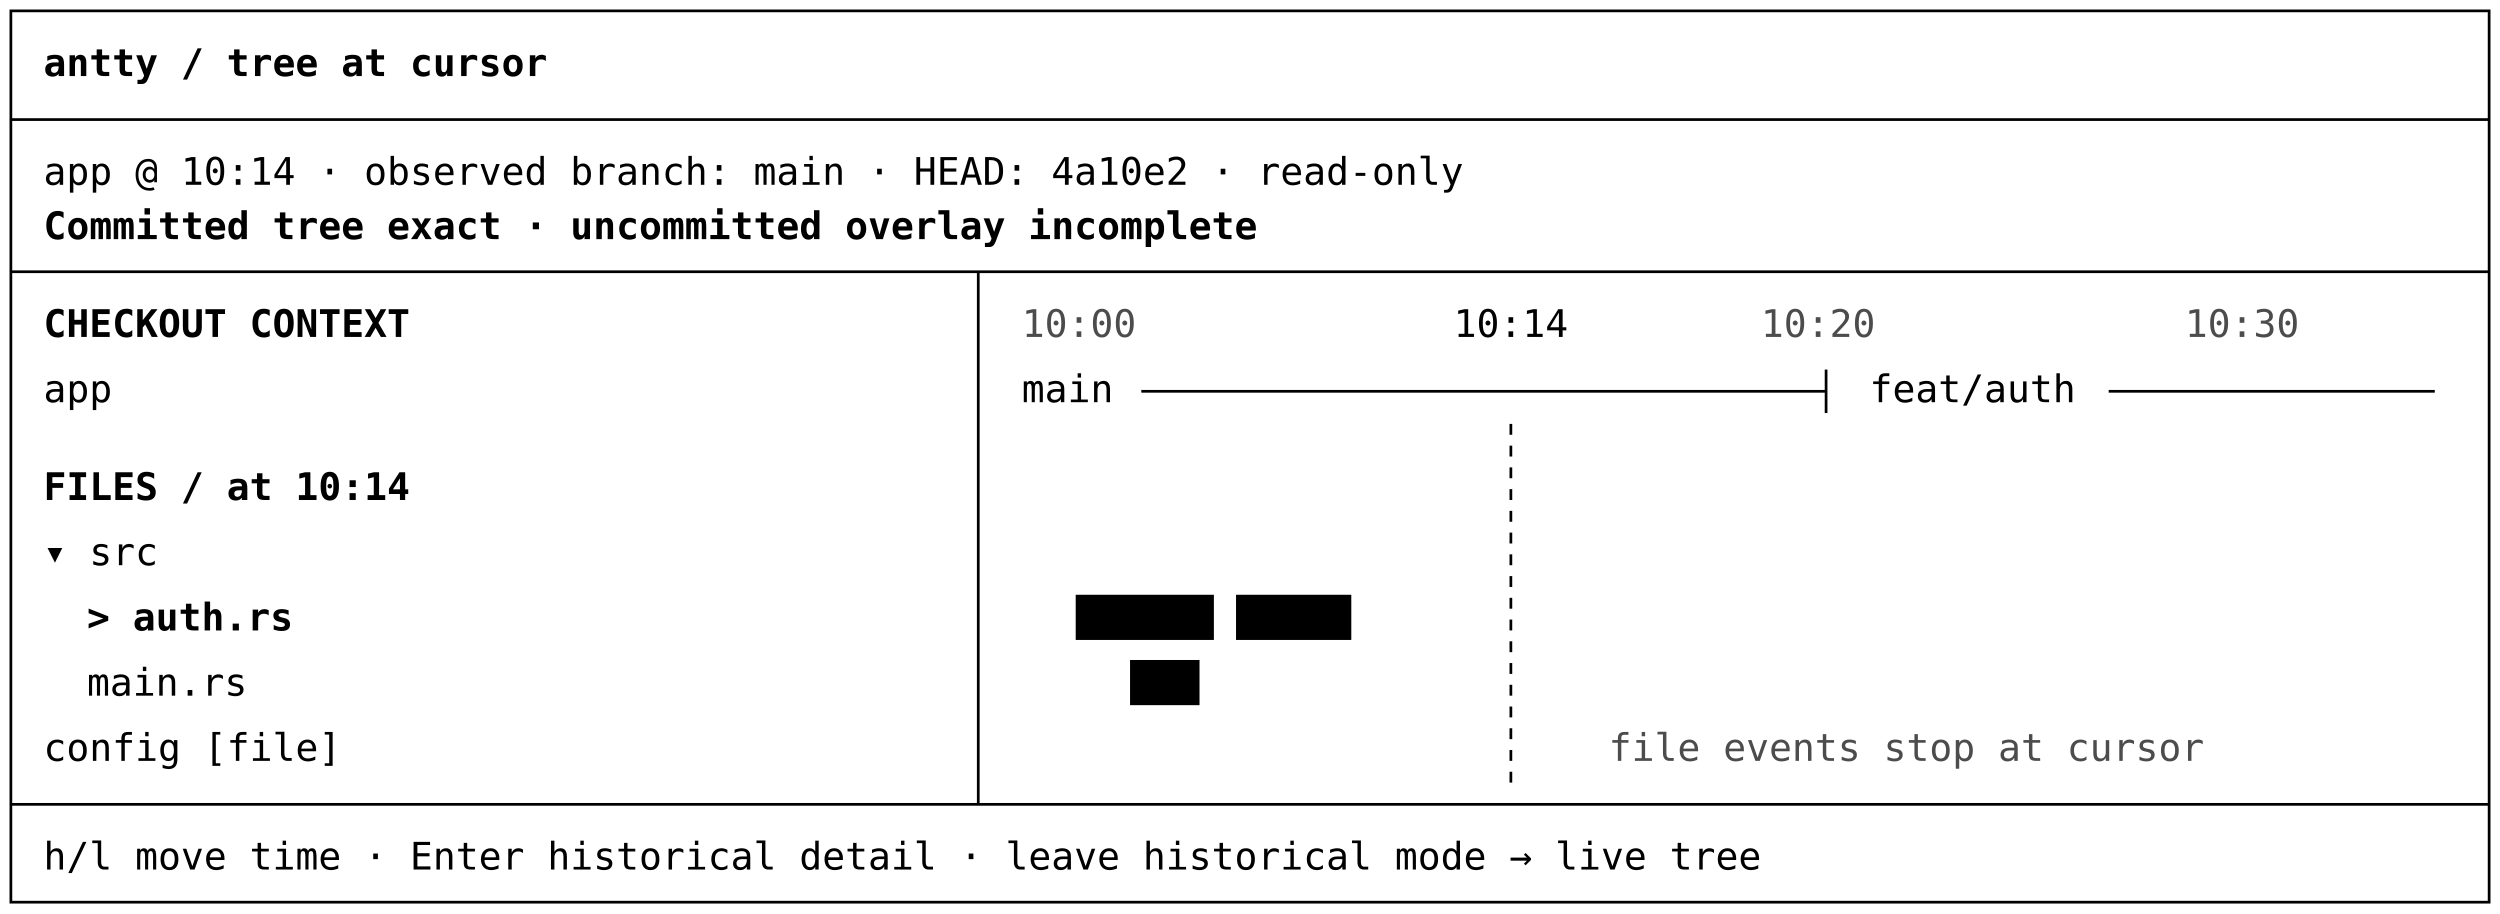
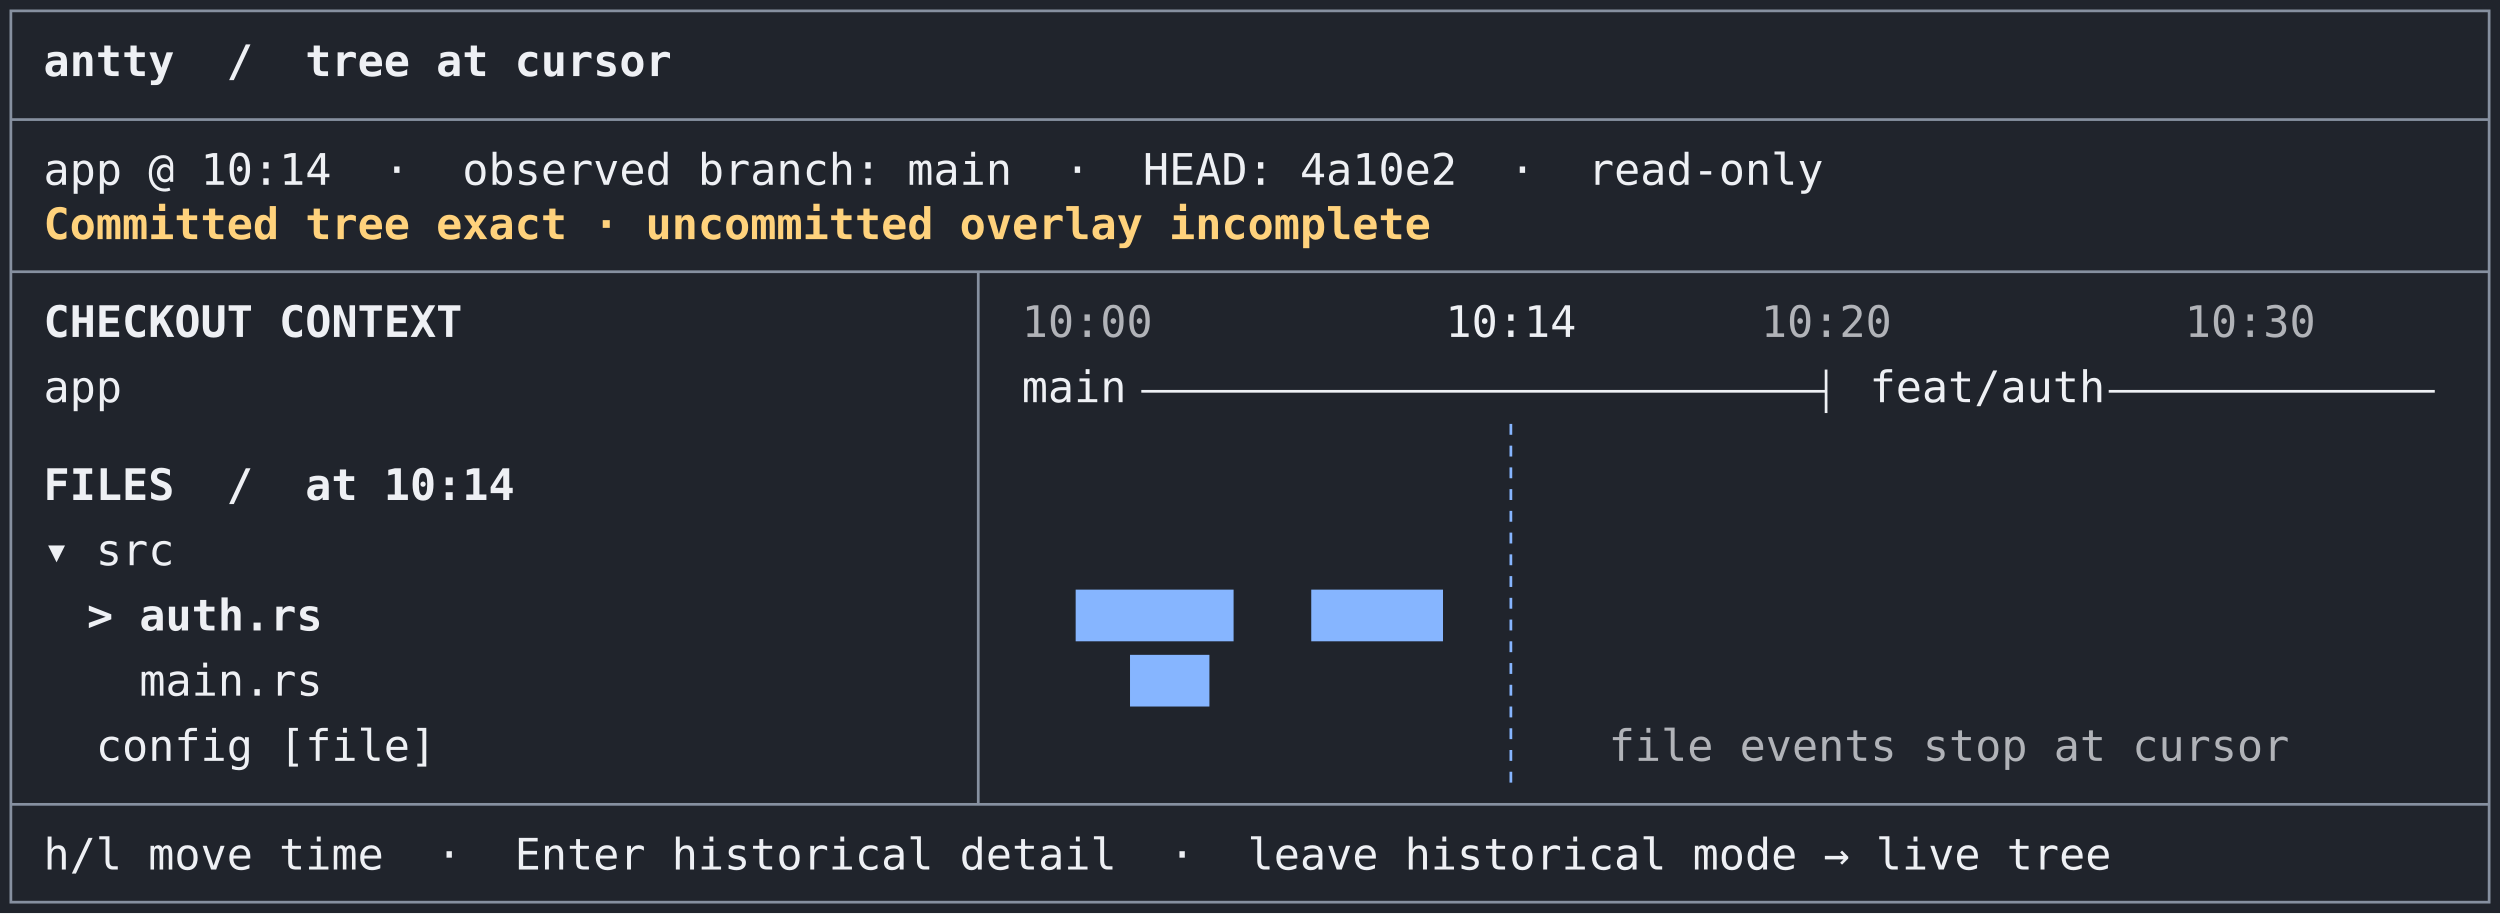
- <svg xmlns="http://www.w3.org/2000/svg" viewBox="0 0 920 336" role="img" aria-labelledby="past-title past-desc">
-   <style>:root { color-scheme: light dark; color: CanvasText; } text { white-space: pre; }</style>
-   <g fill="none" stroke="var(--border, currentColor)">
+ <svg xmlns="http://www.w3.org/2000/svg" width="920" height="336" viewBox="0 0 920 336" xml:space="preserve" role="img" aria-labelledby="past-title past-desc">
+   <style>text { white-space: pre; }</style>
+   <rect width="920" height="336" fill="#20242c" />
+   <g fill="none" stroke="#8690a0">
    <rect x="4" y="4" width="912" height="328" />
    <path d="M4 44H916 M4 100H916 M360 100V296 M4 296H916" />
  </g>
-   <path d="M556 156V288" fill="none" stroke="var(--accent, currentColor)" stroke-dasharray="4 4" />
-   <g fill="var(--fg, currentColor)" font-family="monospace" font-size="14">
+   <path d="M556 156V288" fill="none" stroke="#86b5ff" stroke-dasharray="4 4" />
+   <g fill="#eef0f4" font-family="monospace" font-size="16" style="white-space:pre">
    <text x="16" y="28" font-weight="bold">antty  /  tree at cursor</text>
    <text x="16" y="68">app @ 10:14  ·  observed branch: main  ·  HEAD: 4a10e2  ·  read-only</text>
-     <text x="16" y="88" fill="var(--warning, currentColor)" font-weight="bold">Committed tree exact · uncommitted overlay incomplete</text>
+     <text x="16" y="88" fill="#ffd27c" font-weight="bold">Committed tree exact · uncommitted overlay incomplete</text>
    <text x="16" y="124" font-weight="bold">CHECKOUT CONTEXT</text>
    <text x="376" y="124" opacity="0.7">10:00</text>
    <text x="556" y="124" text-anchor="middle">10:14</text>
    <text x="648" y="124" opacity="0.7">10:20</text>
    <text x="804" y="124" opacity="0.7">10:30</text>
    <text x="16" y="148">app</text>
    <text x="376" y="148">main</text>
    <text x="688" y="148">feat/auth</text>
    <text x="16" y="184" font-weight="bold">FILES  /  at 10:14</text>
    <text x="16" y="208">▾ src</text>
    <text x="32" y="232" font-weight="bold">&gt; auth.rs</text>
-     <text x="396" y="232" fill="var(--c1, currentColor)">██████   █████</text>
+     <text x="396" y="232" fill="#86b5ff">██████   █████</text>
    <text x="32" y="256">  main.rs</text>
-     <text x="416" y="256" fill="var(--c1, currentColor)">███</text>
+     <text x="416" y="256" fill="#86b5ff">███</text>
    <text x="16" y="280">  config [file]</text>
    <text x="592" y="280" opacity="0.7">file events stop at cursor</text>
    <text x="16" y="320">h/l move time  ·  Enter historical detail  ·  leave historical mode → live tree</text>
  </g>
-   <path d="M420 144H672 M672 136V152 M776 144H896" fill="none" stroke="var(--fg, currentColor)" />
+   <path d="M420 144H672 M672 136V152 M776 144H896" fill="none" stroke="#eef0f4" />
</svg>
